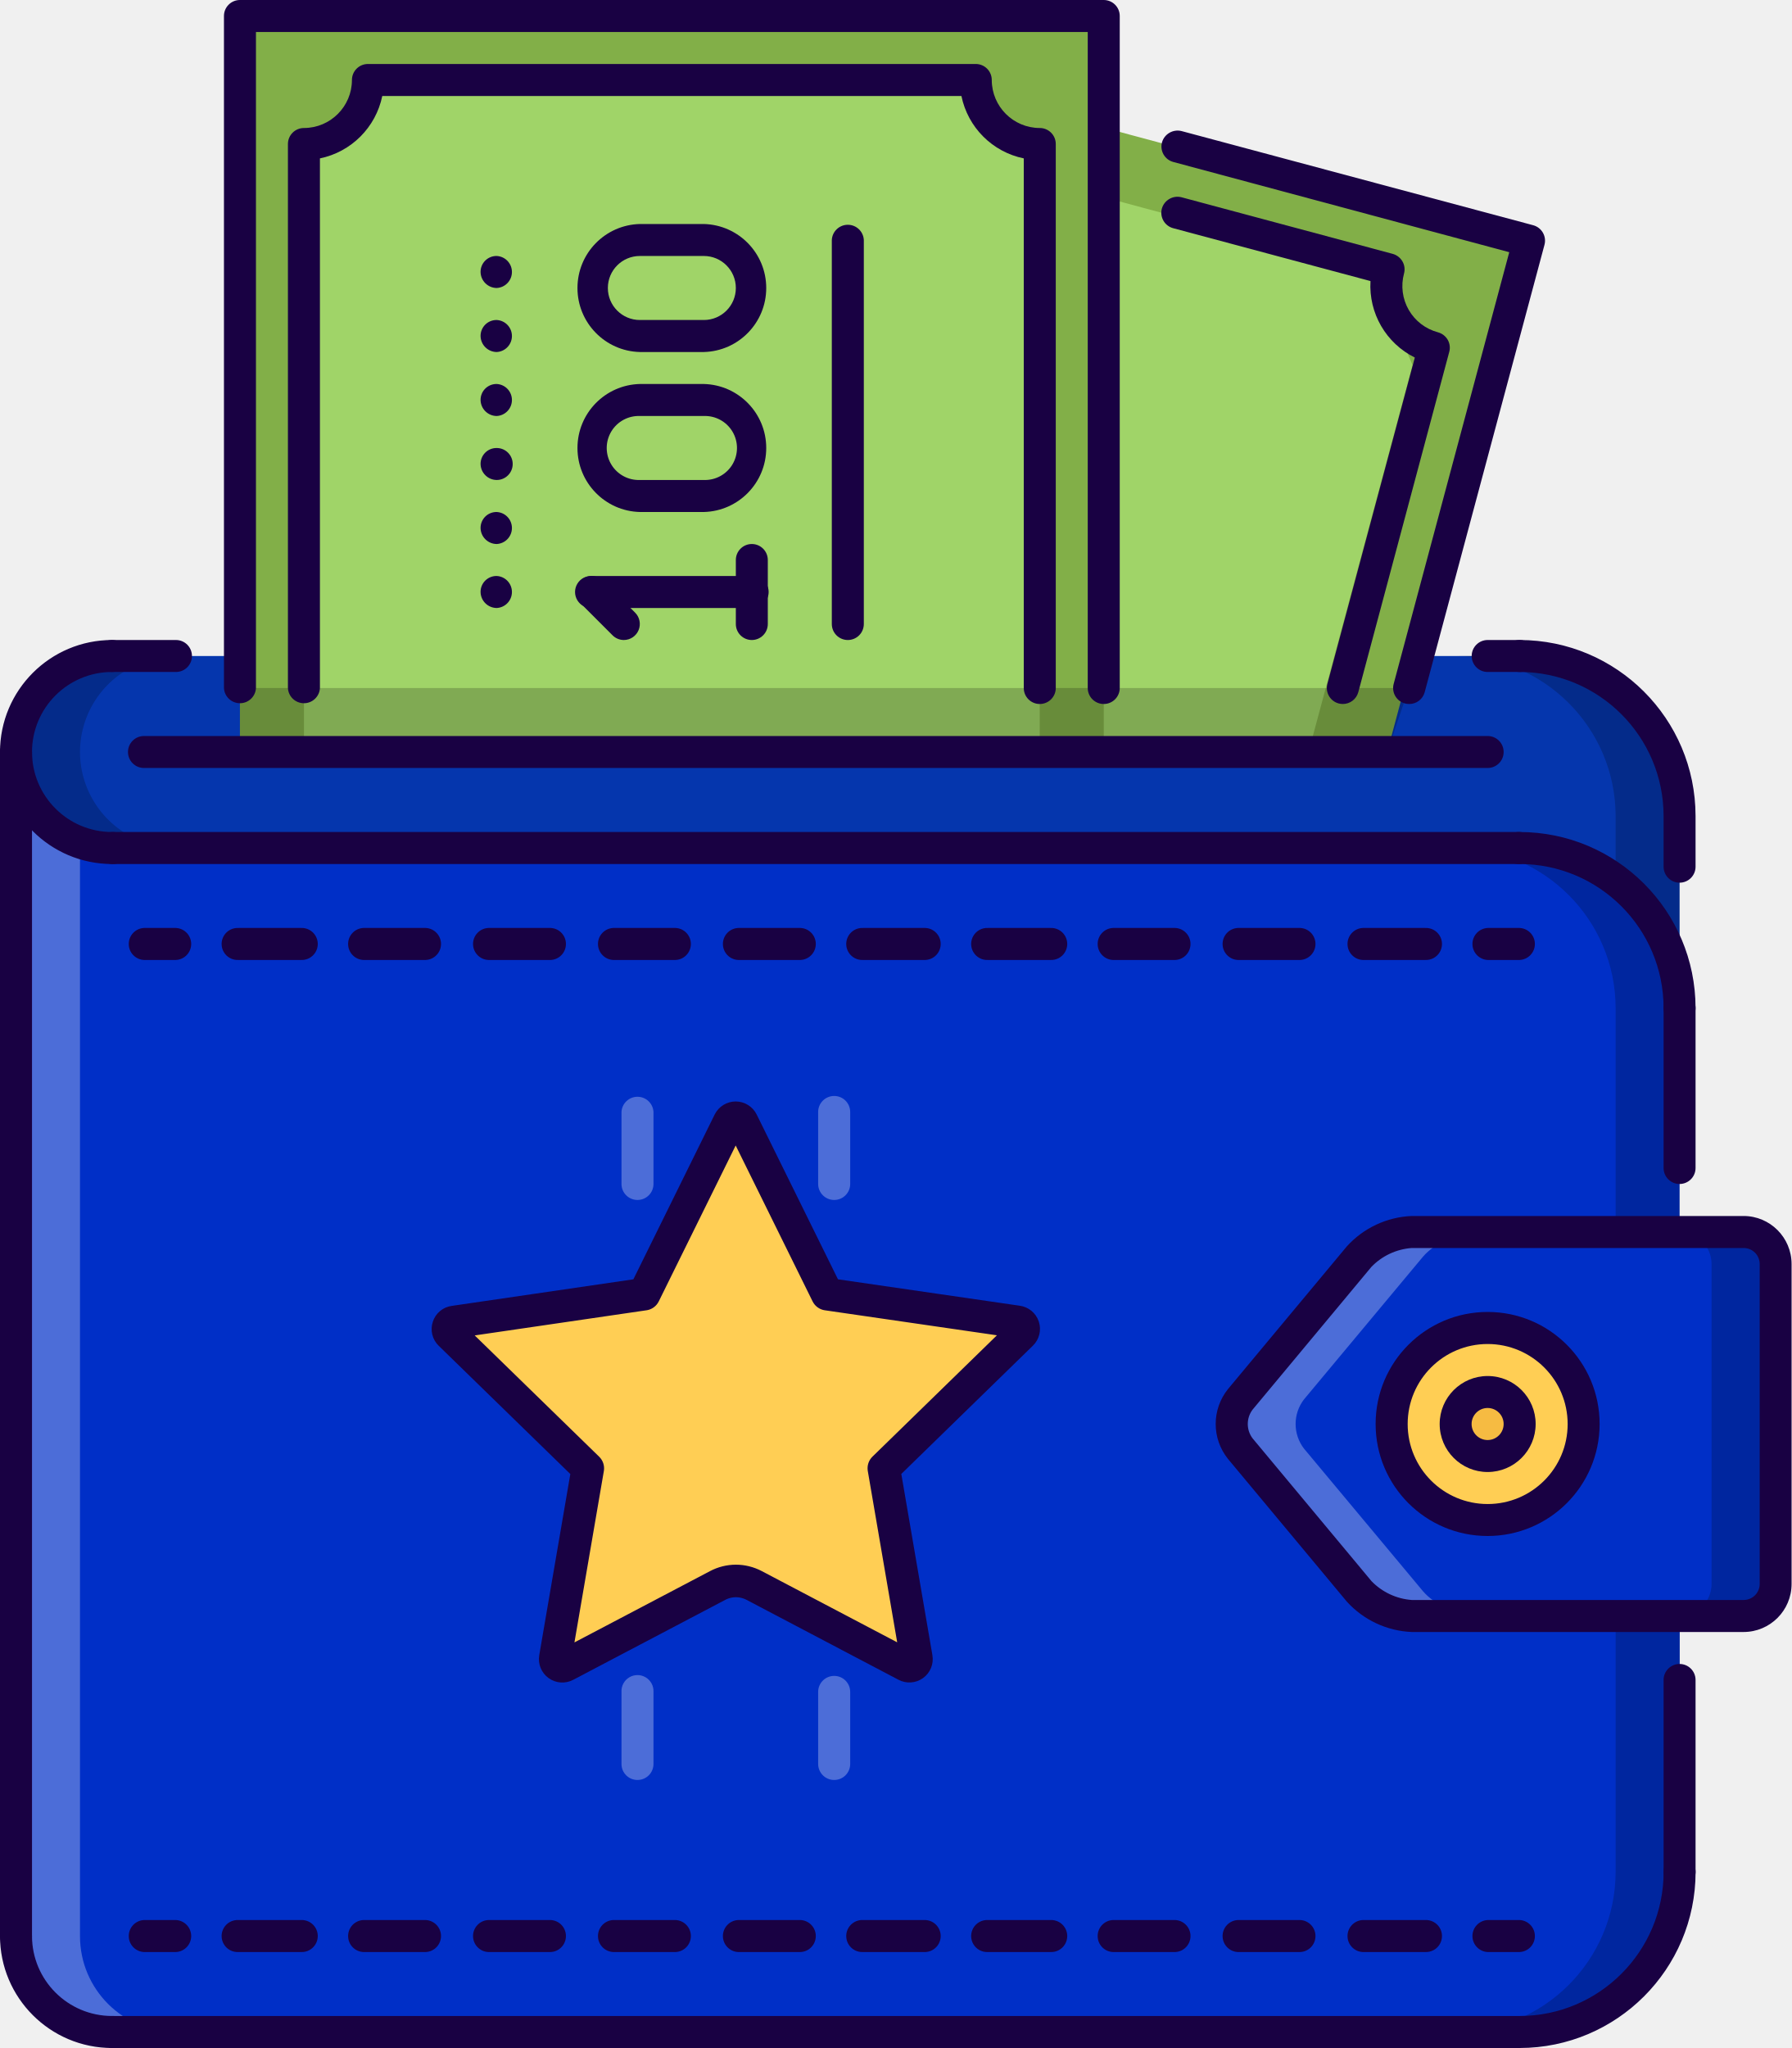
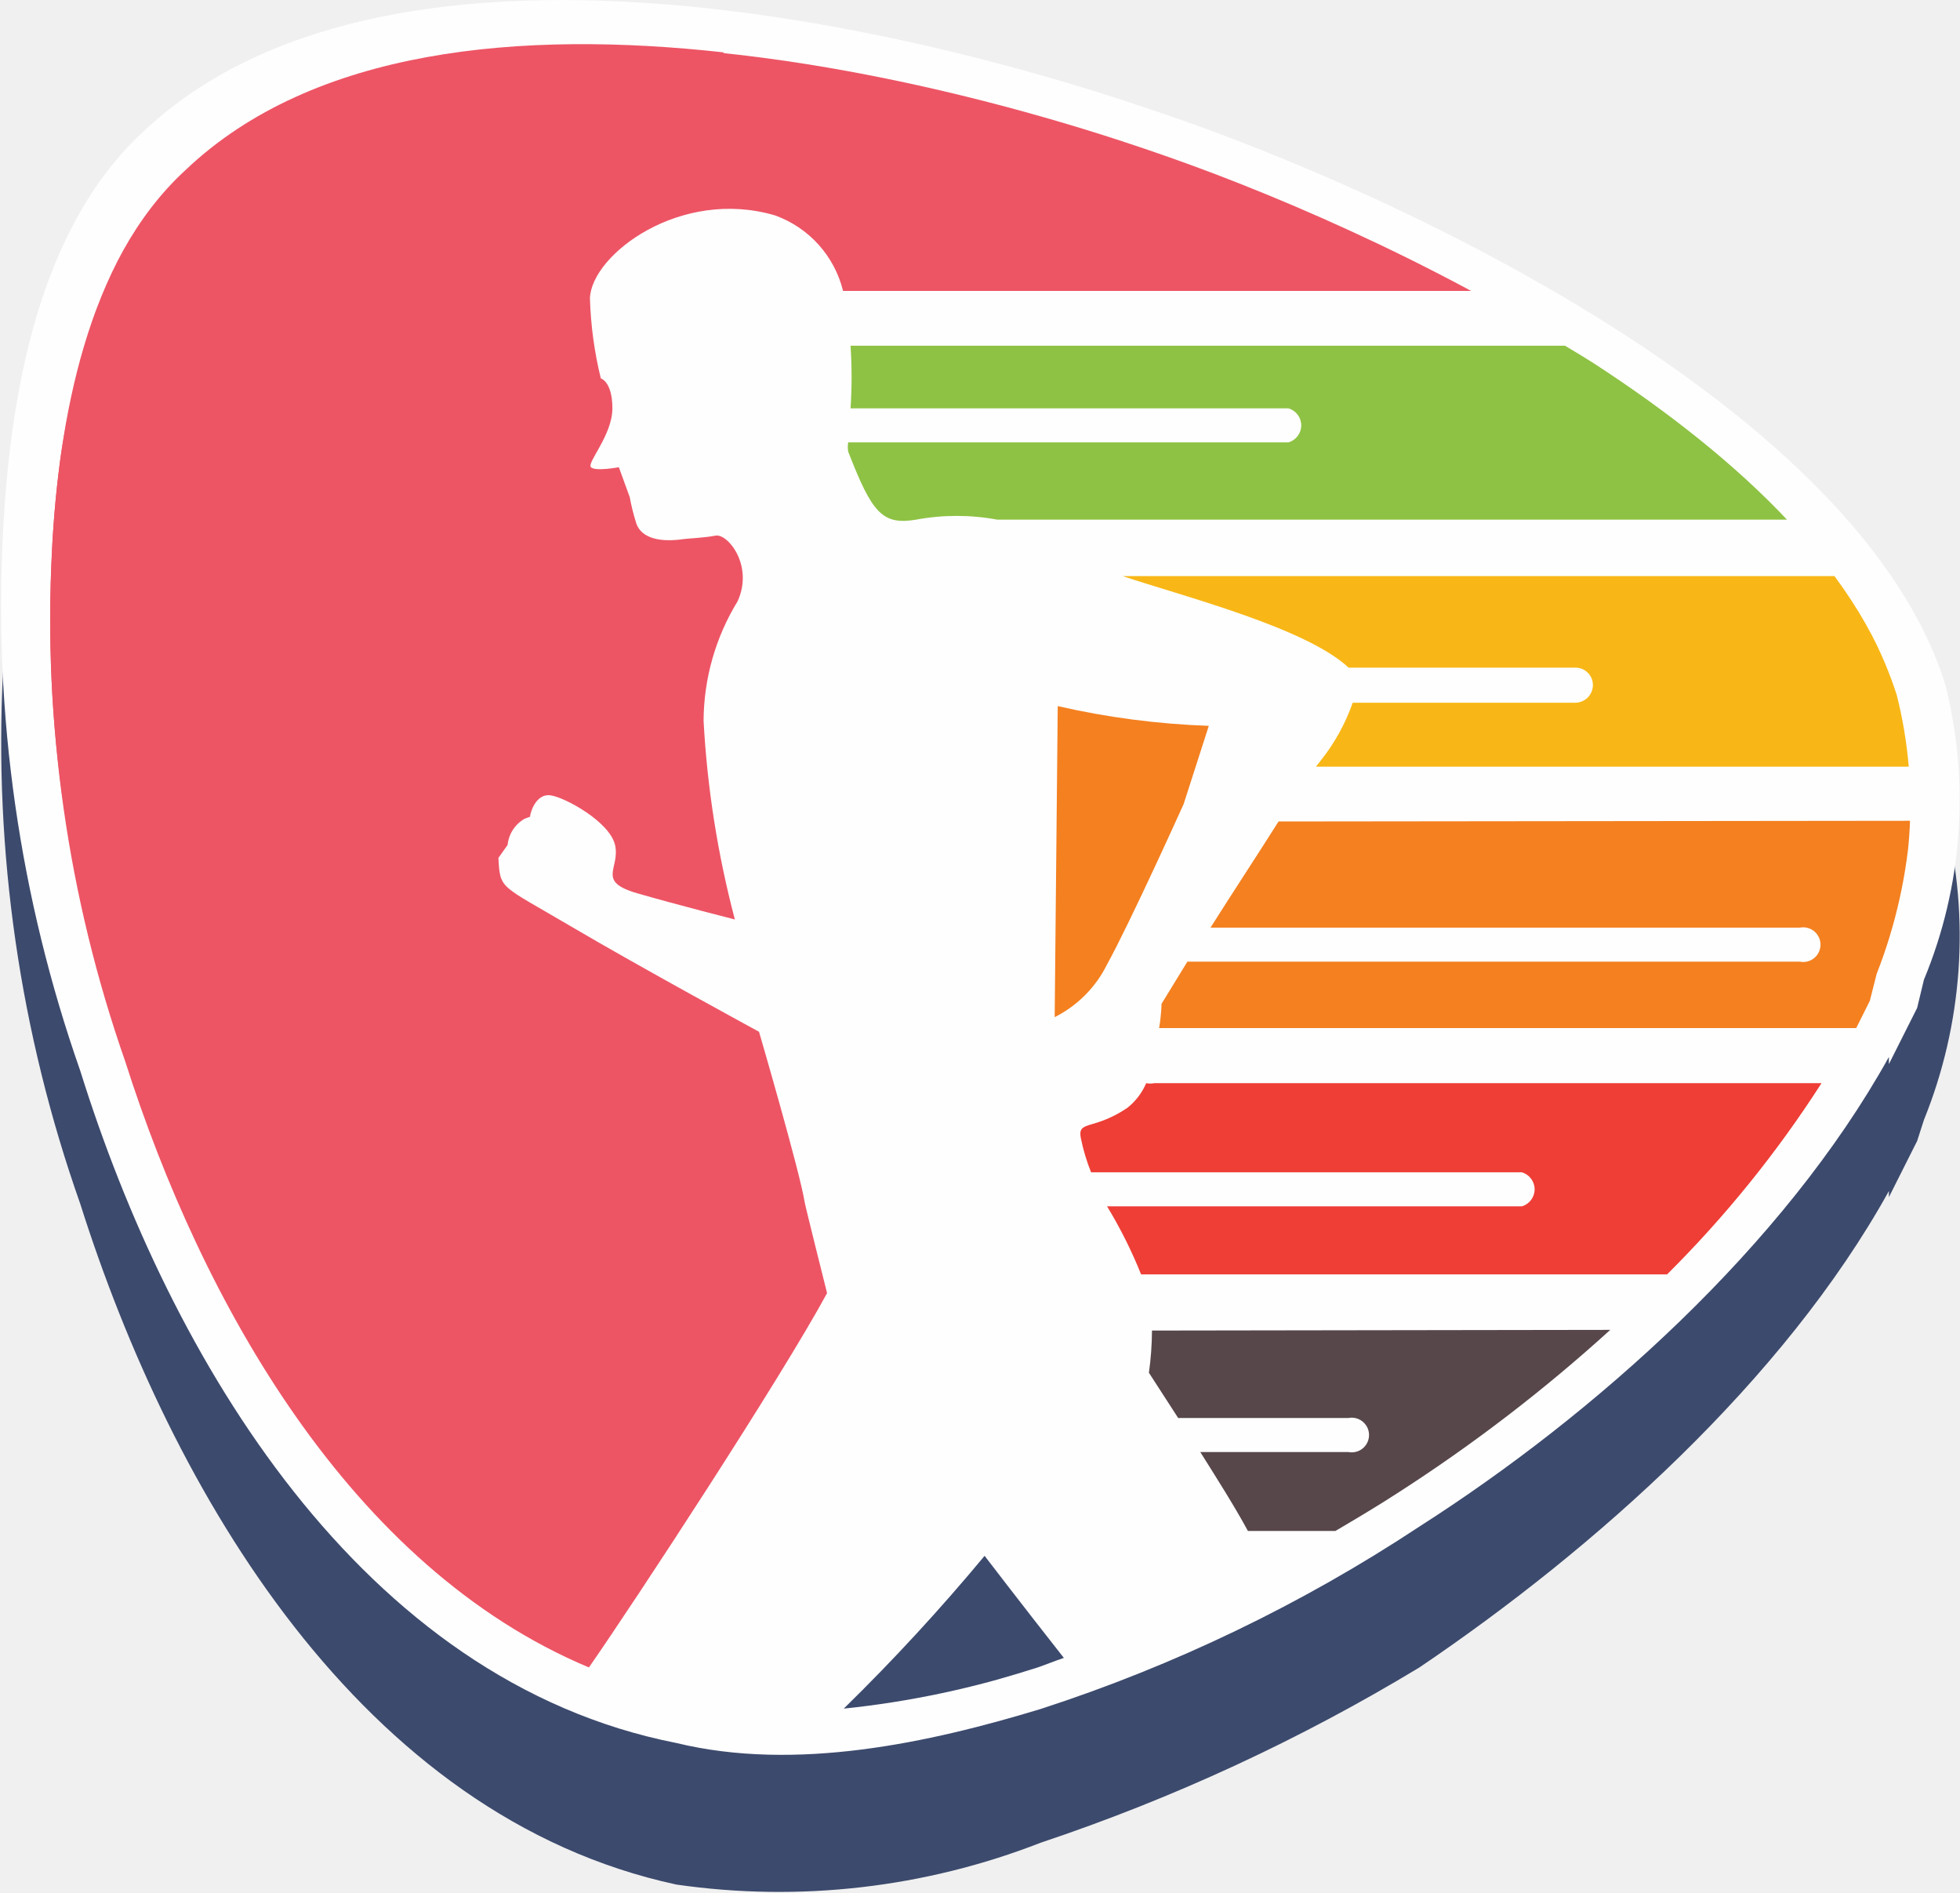
- <svg xmlns="http://www.w3.org/2000/svg" viewBox="0 0 440.54 503.48">
+ <svg xmlns="http://www.w3.org/2000/svg" viewBox="0 0 57.61 55.62">
  <defs>
-     <style>.cls-1{fill:#0536ad;}.cls-2{opacity:0.2;}.cls-3{fill:#f6bb42;}.cls-11,.cls-4{fill:#ffce54;}.cls-5{fill:#002fc7;}.cls-6{opacity:0.3;}.cls-7{fill:#fff;}.cls-8{fill:#82af48;}.cls-9{fill:#a0d468;}.cls-10{fill:#190143;}.cls-11{stroke:#190143;stroke-linecap:round;stroke-linejoin:round;stroke-width:8px;}.cls-12{opacity:0.3;}</style>
+     <style>.cls-1{fill:none;clip-rule:evenodd;}.cls-2{fill:#3c4a6d;}.cls-10,.cls-11,.cls-2,.cls-3,.cls-6,.cls-7,.cls-8,.cls-9{fill-rule:evenodd;}.cls-3{fill:#fefefe;}.cls-4{clip-path:url(#clip-path);}.cls-5,.cls-9{fill:#f48020;}.cls-6{fill:#ed5565;}.cls-7{fill:#8ec244;}.cls-8{fill:#f8b716;}.cls-10{fill:#ee3e36;}.cls-11{fill:#57474a;}</style>
+     <clipPath id="clip-path">
+       <path class="cls-1" d="M41.07,43.9A43.43,43.43,0,0,1,30.5,49c-3.13,1-6.85,1.76-10.17,1C11.52,48.21,6.23,39.21,3.68,31.19A39.3,39.3,0,0,1,1.53,16.12c.2-3.73,1-8.42,3.92-11.16,6.66-6.27,20.74-3.13,28.19-.59,7,2.35,19.76,8.42,22.11,16.05a13.13,13.13,0,0,1-.59,8.22l-.2.79h0L54.18,31v-.2c-2.93,5.28-8.22,10-13.11,13.11Z" />
+     </clipPath>
  </defs>
  <g id="Layer_2" data-name="Layer 2">
-     <g id="Capa_1" data-name="Capa 1">
-       <path class="cls-1" d="M3.93,184.87c.62-15.73,10.55-23.6,23.61-23.6H373.68A39.45,39.45,0,0,1,413,200.6v55.07H347.09c-4.33,0-10.07,2.75-12.9,6.06l-29.27,35.09a9.92,9.92,0,0,0,0,12.11L334.19,344c2.83,3.3,8.57,6.05,12.9,6.05H413V413a39.45,39.45,0,0,1-39.33,39.33H27.53a23.57,23.57,0,0,1-23.6-23.6V184.87Z" />
-       <g class="cls-2">
-         <path d="M373.68,161.27H357.94a39.45,39.45,0,0,1,39.34,39.33v55.07H413V200.6A39.45,39.45,0,0,0,373.68,161.27Z" />
-       </g>
-       <path class="cls-3" d="M365.81,342.21a7.87,7.87,0,1,1-7.87,7.87A7.89,7.89,0,0,1,365.81,342.21Z" />
-       <path class="cls-4" d="M342.21,350.08a23.6,23.6,0,1,1,23.6,23.6A23.57,23.57,0,0,1,342.21,350.08Zm15.73,0a7.87,7.87,0,1,0,7.87-7.87A7.89,7.89,0,0,0,357.94,350.08Z" />
-       <path class="cls-5" d="M413,397.28H347.09c-4.33,0-10.07-2.75-12.9-6.06l-29.27-35.09a9.92,9.92,0,0,1,0-12.11l29.27-35.09c2.82-3.3,8.57-6.05,12.9-6.05h81.65a7.89,7.89,0,0,1,7.87,7.86v78.67a7.89,7.89,0,0,1-7.87,7.87Zm-47.2-70.81a23.61,23.61,0,1,0,23.6,23.61A23.58,23.58,0,0,0,365.81,326.47Z" />
-       <g class="cls-2">
-         <path d="M428.74,302.87H413a7.9,7.9,0,0,1,7.87,7.87v78.67a7.9,7.9,0,0,1-7.87,7.87h15.73a7.9,7.9,0,0,0,7.87-7.87V310.74A7.9,7.9,0,0,0,428.74,302.87Z" />
-       </g>
-       <g class="cls-6">
-         <path class="cls-7" d="M320.65,356.13a9.92,9.92,0,0,1,0-12.11l29.27-35.09c2.83-3.3,8.58-6.06,12.9-6.06H347.09c-4.33,0-10.07,2.76-12.9,6.06L304.92,344a9.92,9.92,0,0,0,0,12.11l29.27,35.09c2.82,3.31,8.57,6.06,12.9,6.06h15.73c-4.32,0-10.07-2.75-12.9-6.06Z" />
-       </g>
-       <path class="cls-5" d="M3.93,184.87a23.58,23.58,0,0,0,23.61,23.6H373.68A39.45,39.45,0,0,1,413,247.81v55.06H347.09c-4.33,0-10.07,2.75-12.9,6.06L304.92,344a9.92,9.92,0,0,0,0,12.11l29.27,35.09c2.83,3.3,8.57,6,12.9,6H413v62.94a39.45,39.45,0,0,1-39.33,39.33H27.53a23.57,23.57,0,0,1-23.6-23.6V184.87Z" />
-       <g class="cls-2">
-         <path d="M373.68,208.47H357.94a39.45,39.45,0,0,1,39.34,39.34v55.06H413V247.81A39.45,39.45,0,0,0,373.68,208.47Z" />
-         <path d="M397.28,413v47.2a39.45,39.45,0,0,1-39.34,39.34h15.74A39.45,39.45,0,0,0,413,460.21V397.28H397.28Z" />
-       </g>
-       <g class="cls-6">
-         <path class="cls-7" d="M19.67,476V207A23.48,23.48,0,0,1,3.93,184.87V475.94a23.58,23.58,0,0,0,23.61,23.61H43.27A23.57,23.57,0,0,1,19.67,476Z" />
-       </g>
-       <polygon class="cls-8" points="341.11 184.87 374.8 59.16 272.61 31.71 272.61 184.87 341.11 184.87" />
-       <polygon class="cls-9" points="321.77 184.87 347.34 89.76 337.31 66.24 267.3 47.37 267.3 184.87 321.77 184.87" />
-       <rect class="cls-8" x="59" y="3.93" width="212.41" height="180.94" />
-       <polygon class="cls-9" points="255.67 184.87 255.67 43.27 239.94 19.67 90.47 19.67 74.74 43.27 74.74 184.87 255.67 184.87" />
-       <g class="cls-2">
-         <polygon points="341.11 184.87 59 184.87 59 169.14 346.46 169.14 341.11 184.87" />
-       </g>
-       <g class="cls-2">
-         <path d="M19.67,184.87A23.54,23.54,0,0,1,35.4,162.71a23.6,23.6,0,1,0,0,44.32A23.54,23.54,0,0,1,19.67,184.87Z" />
-       </g>
-       <path class="cls-10" d="M428.74,401.21H347.12a22.82,22.82,0,0,1-15.93-7.46l-29.25-35.11a13.7,13.7,0,0,1,0-17.13l29.25-35.11a22.82,22.82,0,0,1,15.93-7.46h81.62a11.81,11.81,0,0,1,11.8,11.8v78.67A11.81,11.81,0,0,1,428.74,401.21Zm-81.62-94.4a15.34,15.34,0,0,0-9.89,4.63L308,346.55a5.87,5.87,0,0,0,0,7.05l29.25,35.11a15.34,15.34,0,0,0,9.89,4.63h81.62a3.94,3.94,0,0,0,3.94-3.93V310.74a3.94,3.94,0,0,0-3.94-3.93Z" />
-       <path class="cls-10" d="M365.81,377.61a27.54,27.54,0,1,1,27.53-27.53A27.56,27.56,0,0,1,365.81,377.61Zm0-47.2a19.67,19.67,0,1,0,19.67,19.67A19.69,19.69,0,0,0,365.81,330.41Z" />
-       <path class="cls-10" d="M365.81,361.88a11.8,11.8,0,1,1,11.8-11.8A11.82,11.82,0,0,1,365.81,361.88Zm0-15.74a3.94,3.94,0,1,0,3.93,3.94A3.94,3.94,0,0,0,365.81,346.14Z" />
-       <path class="cls-10" d="M122.17,149.47a4,4,0,0,1-4-3.93,3.9,3.9,0,0,1,3.89-3.94h.08a3.94,3.94,0,0,1,0,7.87Z" />
-       <path class="cls-10" d="M122.17,133.74a4,4,0,0,1-4-3.94,3.9,3.9,0,0,1,3.89-3.93h.08a3.94,3.94,0,0,1,0,7.87Z" />
-       <path class="cls-10" d="M122.17,118a4,4,0,0,1-4-3.93,3.9,3.9,0,0,1,3.89-3.93h.08a3.93,3.93,0,0,1,0,7.86Z" />
-       <path class="cls-10" d="M122.17,102.27a4,4,0,0,1-4-3.93,3.9,3.9,0,0,1,3.89-3.94h.08a3.94,3.94,0,0,1,0,7.87Z" />
-       <path class="cls-10" d="M122.17,86.54a4,4,0,0,1-4-3.94,3.9,3.9,0,0,1,3.89-3.93h.08a3.94,3.94,0,0,1,0,7.87Z" />
-       <path class="cls-10" d="M122.17,70.8a4,4,0,0,1-4-3.93,3.9,3.9,0,0,1,3.89-3.94h.08a3.94,3.94,0,0,1,0,7.87Z" />
-       <path class="cls-10" d="M255.67,173.07a3.93,3.93,0,0,1-3.93-3.93V38.94A19.7,19.7,0,0,1,236.41,23.6H94A19.73,19.73,0,0,1,78.67,38.94v130.2a3.94,3.94,0,0,1-7.87,0V35.4a3.93,3.93,0,0,1,3.94-3.93,11.82,11.82,0,0,0,11.8-11.8,3.93,3.93,0,0,1,3.93-3.94H239.94a3.93,3.93,0,0,1,3.93,3.94,11.82,11.82,0,0,0,11.8,11.8,3.93,3.93,0,0,1,3.94,3.93V169.14A3.93,3.93,0,0,1,255.67,173.07Z" />
-       <path class="cls-10" d="M271.41,173.07a3.93,3.93,0,0,1-3.94-3.93V7.87H62.94V169.14a3.94,3.94,0,0,1-7.87,0V3.93A3.93,3.93,0,0,1,59,0H271.41a3.93,3.93,0,0,1,3.93,3.93V169.14A3.93,3.93,0,0,1,271.41,173.07Z" />
-       <path class="cls-10" d="M208.47,157.34a3.93,3.93,0,0,1-3.93-3.94V59a3.94,3.94,0,0,1,7.87,0v94.4A3.93,3.93,0,0,1,208.47,157.34Z" />
-       <path class="cls-10" d="M184.87,149.47H145.54a3.94,3.94,0,1,1,0-7.87h39.33a3.94,3.94,0,1,1,0,7.87Z" />
-       <path class="cls-10" d="M173.07,125.87H157.34a15.74,15.74,0,0,1,0-31.47h15.73a15.74,15.74,0,0,1,0,31.47Zm-15.73-23.6a7.87,7.87,0,1,0,0,15.73h15.73a7.87,7.87,0,1,0,0-15.73Z" />
-       <path class="cls-10" d="M173.07,86.54H157.34a15.74,15.74,0,0,1,0-31.47h15.73a15.74,15.74,0,0,1,0,31.47ZM157.34,62.93a7.87,7.87,0,0,0,0,15.74h15.73a7.87,7.87,0,1,0,0-15.74Z" />
-       <path class="cls-10" d="M153.4,157.34a3.93,3.93,0,0,1-2.78-1.16l-7.86-7.86a3.93,3.93,0,0,1,5.56-5.56l7.86,7.86a3.94,3.94,0,0,1-2.78,6.72Z" />
-       <path class="cls-10" d="M184.87,157.34a3.93,3.93,0,0,1-3.93-3.94V137.67a3.93,3.93,0,0,1,7.86,0V153.4A3.93,3.93,0,0,1,184.87,157.34Z" />
-       <path class="cls-10" d="M330.18,173.07a4.46,4.46,0,0,1-1-.13,3.93,3.93,0,0,1-2.78-4.82l21.5-80.22A19.66,19.66,0,0,1,337,69.1l-48.52-13a3.93,3.93,0,0,1-2.78-4.83,4,4,0,0,1,4.81-2.78l51.95,13.92a4,4,0,0,1,2.39,1.84,3.9,3.9,0,0,1,.39,3,11.77,11.77,0,0,0,8.34,14.44,4,4,0,0,1,2.4,1.83,3.9,3.9,0,0,1,.38,3L334,170.16A3.93,3.93,0,0,1,330.18,173.07Z" />
-       <path class="cls-10" d="M346.48,173.07a4.3,4.3,0,0,1-1-.13,3.92,3.92,0,0,1-2.78-4.82L371.12,62,288.51,39.82A3.93,3.93,0,0,1,285.73,35a4,4,0,0,1,4.81-2.78L377,55.37a3.93,3.93,0,0,1,2.78,4.82l-29.46,110A3.91,3.91,0,0,1,346.48,173.07Z" />
-       <path class="cls-10" d="M413,251.74a3.93,3.93,0,0,1-3.93-3.93,35.44,35.44,0,0,0-35.4-35.4,3.94,3.94,0,1,1,0-7.87,43.31,43.31,0,0,1,43.26,43.27A3.93,3.93,0,0,1,413,251.74Z" />
-       <path class="cls-10" d="M373.68,503.48H27.53a3.94,3.94,0,0,1,0-7.87H373.68a35.44,35.44,0,0,0,35.4-35.4,3.93,3.93,0,0,1,7.86,0A43.31,43.31,0,0,1,373.68,503.48Z" />
-       <path class="cls-10" d="M413,217a3.93,3.93,0,0,1-3.93-3.93V200.6a35.44,35.44,0,0,0-35.4-35.4,3.93,3.93,0,1,1,0-7.86,43.31,43.31,0,0,1,43.26,43.26v12.47A3.93,3.93,0,0,1,413,217Z" />
-       <path class="cls-10" d="M27.53,212.41A27.57,27.57,0,0,1,0,184.87a3.94,3.94,0,0,1,7.87,0,19.69,19.69,0,0,0,19.66,19.67,3.94,3.94,0,1,1,0,7.87Z" />
-       <path class="cls-10" d="M27.53,503.48A27.56,27.56,0,0,1,0,475.94a3.94,3.94,0,0,1,7.87,0,19.69,19.69,0,0,0,19.66,19.67,3.94,3.94,0,1,1,0,7.87Z" />
-       <path class="cls-10" d="M3.93,188.8A3.93,3.93,0,0,1,0,184.87a27.56,27.56,0,0,1,27.54-27.53,3.93,3.93,0,1,1,0,7.86A19.69,19.69,0,0,0,7.87,184.87,3.93,3.93,0,0,1,3.93,188.8Z" />
-       <path class="cls-10" d="M373.68,212.41H27.53a3.94,3.94,0,0,1,0-7.87H373.68a3.94,3.94,0,0,1,0,7.87Z" />
-       <path class="cls-10" d="M365.81,188.8H35.4a3.93,3.93,0,1,1,0-7.86H365.81a3.93,3.93,0,0,1,0,7.86Z" />
-       <path class="cls-10" d="M3.93,479.88A3.93,3.93,0,0,1,0,476V184.87a3.94,3.94,0,0,1,7.87,0V475.94A3.93,3.93,0,0,1,3.93,479.88Z" />
-       <path class="cls-10" d="M373.68,165.2h-7.87a3.93,3.93,0,0,1,0-7.86h7.87a3.93,3.93,0,1,1,0,7.86Z" />
-       <path class="cls-10" d="M43.27,165.2H27.53a3.93,3.93,0,0,1,0-7.86H43.27a3.93,3.93,0,1,1,0,7.86Z" />
-       <path class="cls-10" d="M43.27,236H35.4a3.94,3.94,0,0,1,0-7.87h7.87a3.94,3.94,0,0,1,0,7.87Z" />
-       <path class="cls-10" d="M350.44,236H335.09a3.94,3.94,0,0,1,0-7.87h15.35a3.94,3.94,0,1,1,0,7.87Zm-30.71,0H304.37a3.94,3.94,0,0,1,0-7.87h15.36a3.94,3.94,0,0,1,0,7.87ZM289,236H273.65a3.94,3.94,0,0,1,0-7.87H289a3.94,3.94,0,0,1,0,7.87Zm-30.73,0H242.94a3.94,3.94,0,1,1,0-7.87h15.35a3.94,3.94,0,1,1,0,7.87Zm-30.72,0H212.22a3.94,3.94,0,1,1,0-7.87h15.35a3.94,3.94,0,0,1,0,7.87Zm-30.71,0H181.5a3.94,3.94,0,0,1,0-7.87h15.36a3.94,3.94,0,0,1,0,7.87Zm-30.72,0H150.78a3.94,3.94,0,0,1,0-7.87h15.36a3.94,3.94,0,0,1,0,7.87Zm-30.72,0H120.06a3.94,3.94,0,0,1,0-7.87h15.36a3.94,3.94,0,0,1,0,7.87Zm-30.72,0H89.34a3.94,3.94,0,0,1,0-7.87H104.7a3.94,3.94,0,0,1,0,7.87ZM74,236H58.63a3.94,3.94,0,1,1,0-7.87H74A3.94,3.94,0,1,1,74,236Z" />
-       <path class="cls-10" d="M373.68,236h-7.87a3.94,3.94,0,0,1,0-7.87h7.87a3.94,3.94,0,0,1,0,7.87Z" />
-       <path class="cls-10" d="M43.27,479.89H35.4a3.94,3.94,0,0,1,0-7.87h7.87a3.94,3.94,0,0,1,0,7.87Z" />
-       <path class="cls-10" d="M350.44,479.89H335.09a3.94,3.94,0,0,1,0-7.87h15.35a3.94,3.94,0,1,1,0,7.87Zm-30.71,0H304.37a3.94,3.94,0,0,1,0-7.87h15.36a3.94,3.94,0,0,1,0,7.87Zm-30.71,0H273.65a3.94,3.94,0,0,1,0-7.87H289a3.94,3.94,0,0,1,0,7.87Zm-30.73,0H242.94a3.94,3.94,0,1,1,0-7.87h15.35a3.94,3.94,0,1,1,0,7.87Zm-30.72,0H212.22a3.94,3.94,0,1,1,0-7.87h15.35a3.94,3.94,0,0,1,0,7.87Zm-30.71,0H181.5a3.94,3.94,0,0,1,0-7.87h15.36a3.94,3.94,0,0,1,0,7.87Zm-30.72,0H150.78a3.94,3.94,0,0,1,0-7.87h15.36a3.94,3.94,0,0,1,0,7.87Zm-30.72,0H120.06a3.94,3.94,0,0,1,0-7.87h15.36a3.94,3.94,0,0,1,0,7.87Zm-30.72,0H89.34a3.94,3.94,0,0,1,0-7.87H104.7a3.94,3.94,0,0,1,0,7.87Zm-30.72,0H58.63a3.94,3.94,0,1,1,0-7.87H74a3.94,3.94,0,1,1,0,7.87Z" />
-       <path class="cls-10" d="M373.68,479.89h-7.87a3.94,3.94,0,0,1,0-7.87h7.87a3.94,3.94,0,0,1,0,7.87Z" />
-       <path class="cls-10" d="M413,291.07a3.93,3.93,0,0,1-3.93-3.93V247.81a3.93,3.93,0,1,1,7.86,0v39.33A3.93,3.93,0,0,1,413,291.07Z" />
-       <path class="cls-10" d="M413,464.14a3.92,3.92,0,0,1-3.93-3.93V413a3.93,3.93,0,0,1,7.86,0v47.2A3.92,3.92,0,0,1,413,464.14Z" />
-       <path class="cls-11" d="M180.94,388.66a9.72,9.72,0,0,1,4.48,1.1l37.37,19.65a1.74,1.74,0,0,0,2.54-1.84l-8-46.61h0l33.86-33a1.75,1.75,0,0,0-1-3l-46.79-6.8-20.93-42.41a1.76,1.76,0,0,0-3.14,0l-20.93,42.41L111.65,325a1.68,1.68,0,0,0-1.42,1.19,1.7,1.7,0,0,0,.44,1.79l33.87,33-8,46.61a1.75,1.75,0,0,0,2.54,1.84l37.38-19.65A9.69,9.69,0,0,1,180.94,388.66Z" />
-       <g class="cls-12">
-         <path class="cls-7" d="M156.75,295a3.93,3.93,0,0,1-3.93-3.94V273.37a3.94,3.94,0,0,1,7.87,0v17.72A3.93,3.93,0,0,1,156.75,295Z" />
-         <path class="cls-7" d="M205.12,295a3.94,3.94,0,0,1-3.94-3.94V273.37a3.94,3.94,0,0,1,7.88,0v17.72A3.93,3.93,0,0,1,205.12,295Z" />
-       </g>
-       <g class="cls-12">
-         <path class="cls-7" d="M156.75,437.59a3.93,3.93,0,0,1-3.93-3.93V415.94a3.94,3.94,0,1,1,7.87,0v17.72A3.93,3.93,0,0,1,156.75,437.59Z" />
-         <path class="cls-7" d="M205.12,437.59a3.94,3.94,0,0,1-3.94-3.93V415.94a3.94,3.94,0,0,1,7.88,0v17.72A3.93,3.93,0,0,1,205.12,437.59Z" />
+     <g id="Layer_1-2" data-name="Layer 1">
+       <path class="cls-2" d="M41.72,49a55.43,55.43,0,0,1-11.13,5.15,21.16,21.16,0,0,1-10.71,1.23c-9.27-2-14.84-11.54-17.52-20A40.7,40.7,0,0,1,.09,19.72c.21-4.12,1-9.06,4.13-11.95,7-6.59,21.83-3.3,29.67-.61C41.3,9.63,54.7,16,57.18,24.05a14.41,14.41,0,0,1-.63,8.86l-.2.62h0l-.83,1.65V35c-3.09,5.57-8.65,10.52-13.8,14Z" />
+       <path class="cls-3" d="M41.72,44.86a45.83,45.83,0,0,1-11.13,5.36c-3.29,1-7.21,1.85-10.71,1C10.61,49.4,5,39.92,2.36,31.47A41.24,41.24,0,0,1,.09,15.6c.21-3.91,1-8.86,4.13-11.74,7-6.6,21.83-3.3,29.67-.62C41.3,5.71,54.7,12.1,57.18,20.13a13.79,13.79,0,0,1-.63,8.66l-.2.83h0l-.83,1.65v-.21c-3.09,5.56-8.65,10.51-13.8,13.8Z" />
+       <g class="cls-4">
+         <path class="cls-5" d="M32.54,28.34c.68-1.23,2.25-4.71,2.25-4.71l.74-2.3a23.59,23.59,0,0,1-4.44-.58L31,29.89A3.43,3.43,0,0,0,32.54,28.34Z" />
+         <path class="cls-6" d="M5.45,5C2.51,7.7,1.73,12.39,1.53,16.12A37.46,37.46,0,0,0,3,28.8a18.12,18.12,0,0,0,4.45-.27c.39-.46.85-14.6,1.62-15.77C9.58,12,16.82,5.49,21.28,1.54,15.32.88,9.21,1.42,5.45,5Z" />
+         <path class="cls-6" d="M22.78,6.33a3.16,3.16,0,0,1,2,2.22H43.27a63.72,63.72,0,0,0-9.63-4.18c-4.5-1.53-11.4-3.27-17.64-3L4.47,8A11.57,11.57,0,0,0,2.81,9.17a24.46,24.46,0,0,0-1.28,7A39.3,39.3,0,0,0,3.68,31.19C5.93,38.25,10.29,46.06,17.31,49c1.39-2,5.64-8.49,7-11,0,0-.64-2.55-.66-2.68-.14-.89-1.34-5-1.34-5s-3.48-1.89-5.55-3.11-2.06-1.06-2.11-2l.27-.38a1,1,0,0,1,.5-.77l.16-.06c0-.11.17-.68.59-.63s1.76.78,1.91,1.47-.56,1.06.65,1.41,2.87.77,2.87.77a29,29,0,0,1-.92-5.84,6.79,6.79,0,0,1,1-3.51c.48-1.05-.29-2-.65-1.93s-.82.08-1,.11c-.76.1-1.23-.1-1.34-.51a6.32,6.32,0,0,1-.18-.73l-.32-.88s-.69.13-.82,0S18,12.79,18,12s-.34-.88-.34-.88a11.23,11.23,0,0,1-.32-2.36C17.39,7.48,20,5.51,22.78,6.33Z" />
+         <path class="cls-2" d="M31.27,48.72c-1.22-1.55-2.33-3-2.33-3a59,59,0,0,1-4.14,4.49A27.47,27.47,0,0,0,30.5,49C30.76,48.91,31,48.81,31.27,48.72Z" />
+         <path class="cls-7" d="M46,10.16H25A14,14,0,0,1,25,12H37.87a.52.52,0,0,1,0,1H24.93a.91.91,0,0,0,0,.27c.7,1.8,1,2.17,2,2a6.52,6.52,0,0,1,2.38,0H52.58A32.65,32.65,0,0,0,46,10.16Z" />
+         <path class="cls-8" d="M46.29,20.65H39.76a5.8,5.8,0,0,1-.94,1.7l-.14.18H56.13a10.87,10.87,0,0,0-.38-2.11,11.6,11.6,0,0,0-1.83-3.49H33c1.76.59,5.38,1.51,6.64,2.69h6.67a.51.51,0,0,1,.51.51A.52.52,0,0,1,46.29,20.65Z" />
+         <path class="cls-9" d="M37.58,24.14c-.63,1-1.37,2.12-2,3.12H52.9a.51.51,0,1,1,0,1h-18l-.76,1.24s0,.3-.07.71H54.56l.4-.8.2-.79a14.91,14.91,0,0,0,1-4.5Z" />
+         <path class="cls-10" d="M53.54,31.83H33.93a.61.61,0,0,1-.24,0,1.85,1.85,0,0,1-.56.73c-1,.67-1.47.35-1.36.89a5.77,5.77,0,0,0,.3,1H44.73a.52.52,0,0,1,0,1H32.54a13.62,13.62,0,0,1,1,2H49A33.22,33.22,0,0,0,53.54,31.83Z" />
+         <path class="cls-11" d="M33.86,39.1a9.29,9.29,0,0,1-.09,1.24l.86,1.33h5a.51.51,0,1,1,0,1H35.28c.47.75,1,1.58,1.4,2.32h2.57c.61-.36,1.22-.72,1.82-1.11a47.27,47.27,0,0,0,6.26-4.8Z" />
      </g>
    </g>
  </g>
</svg>
